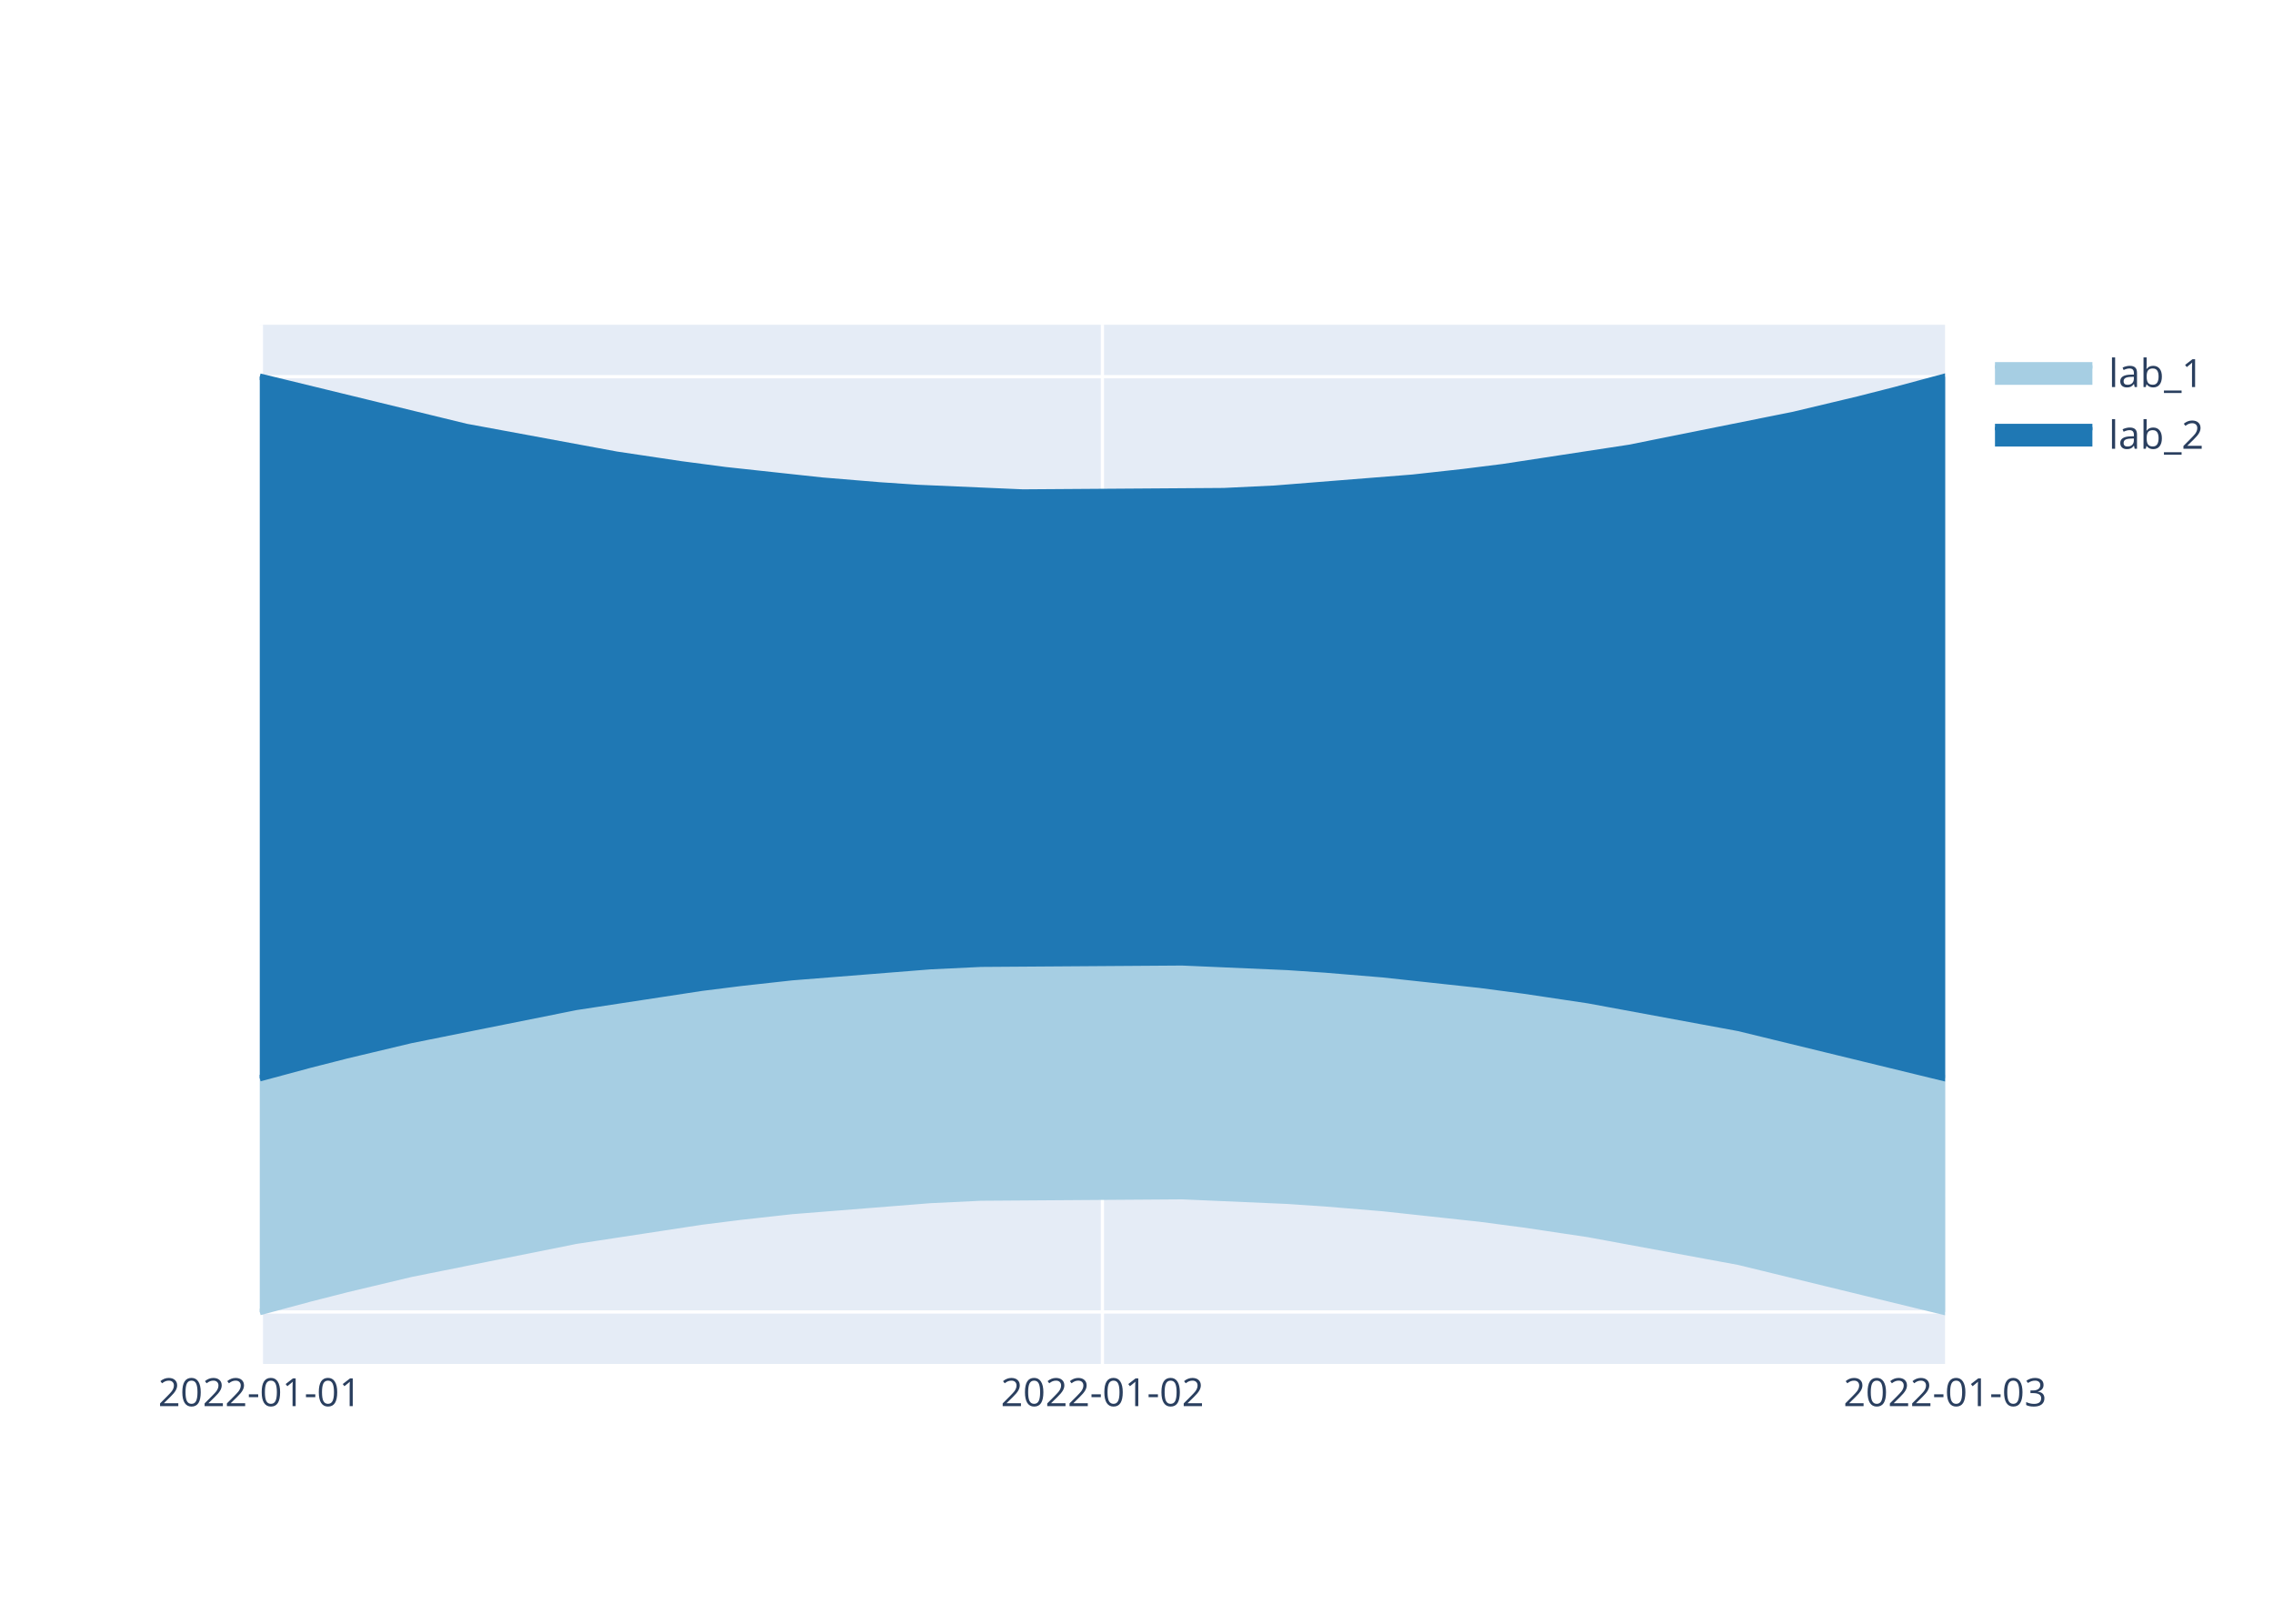
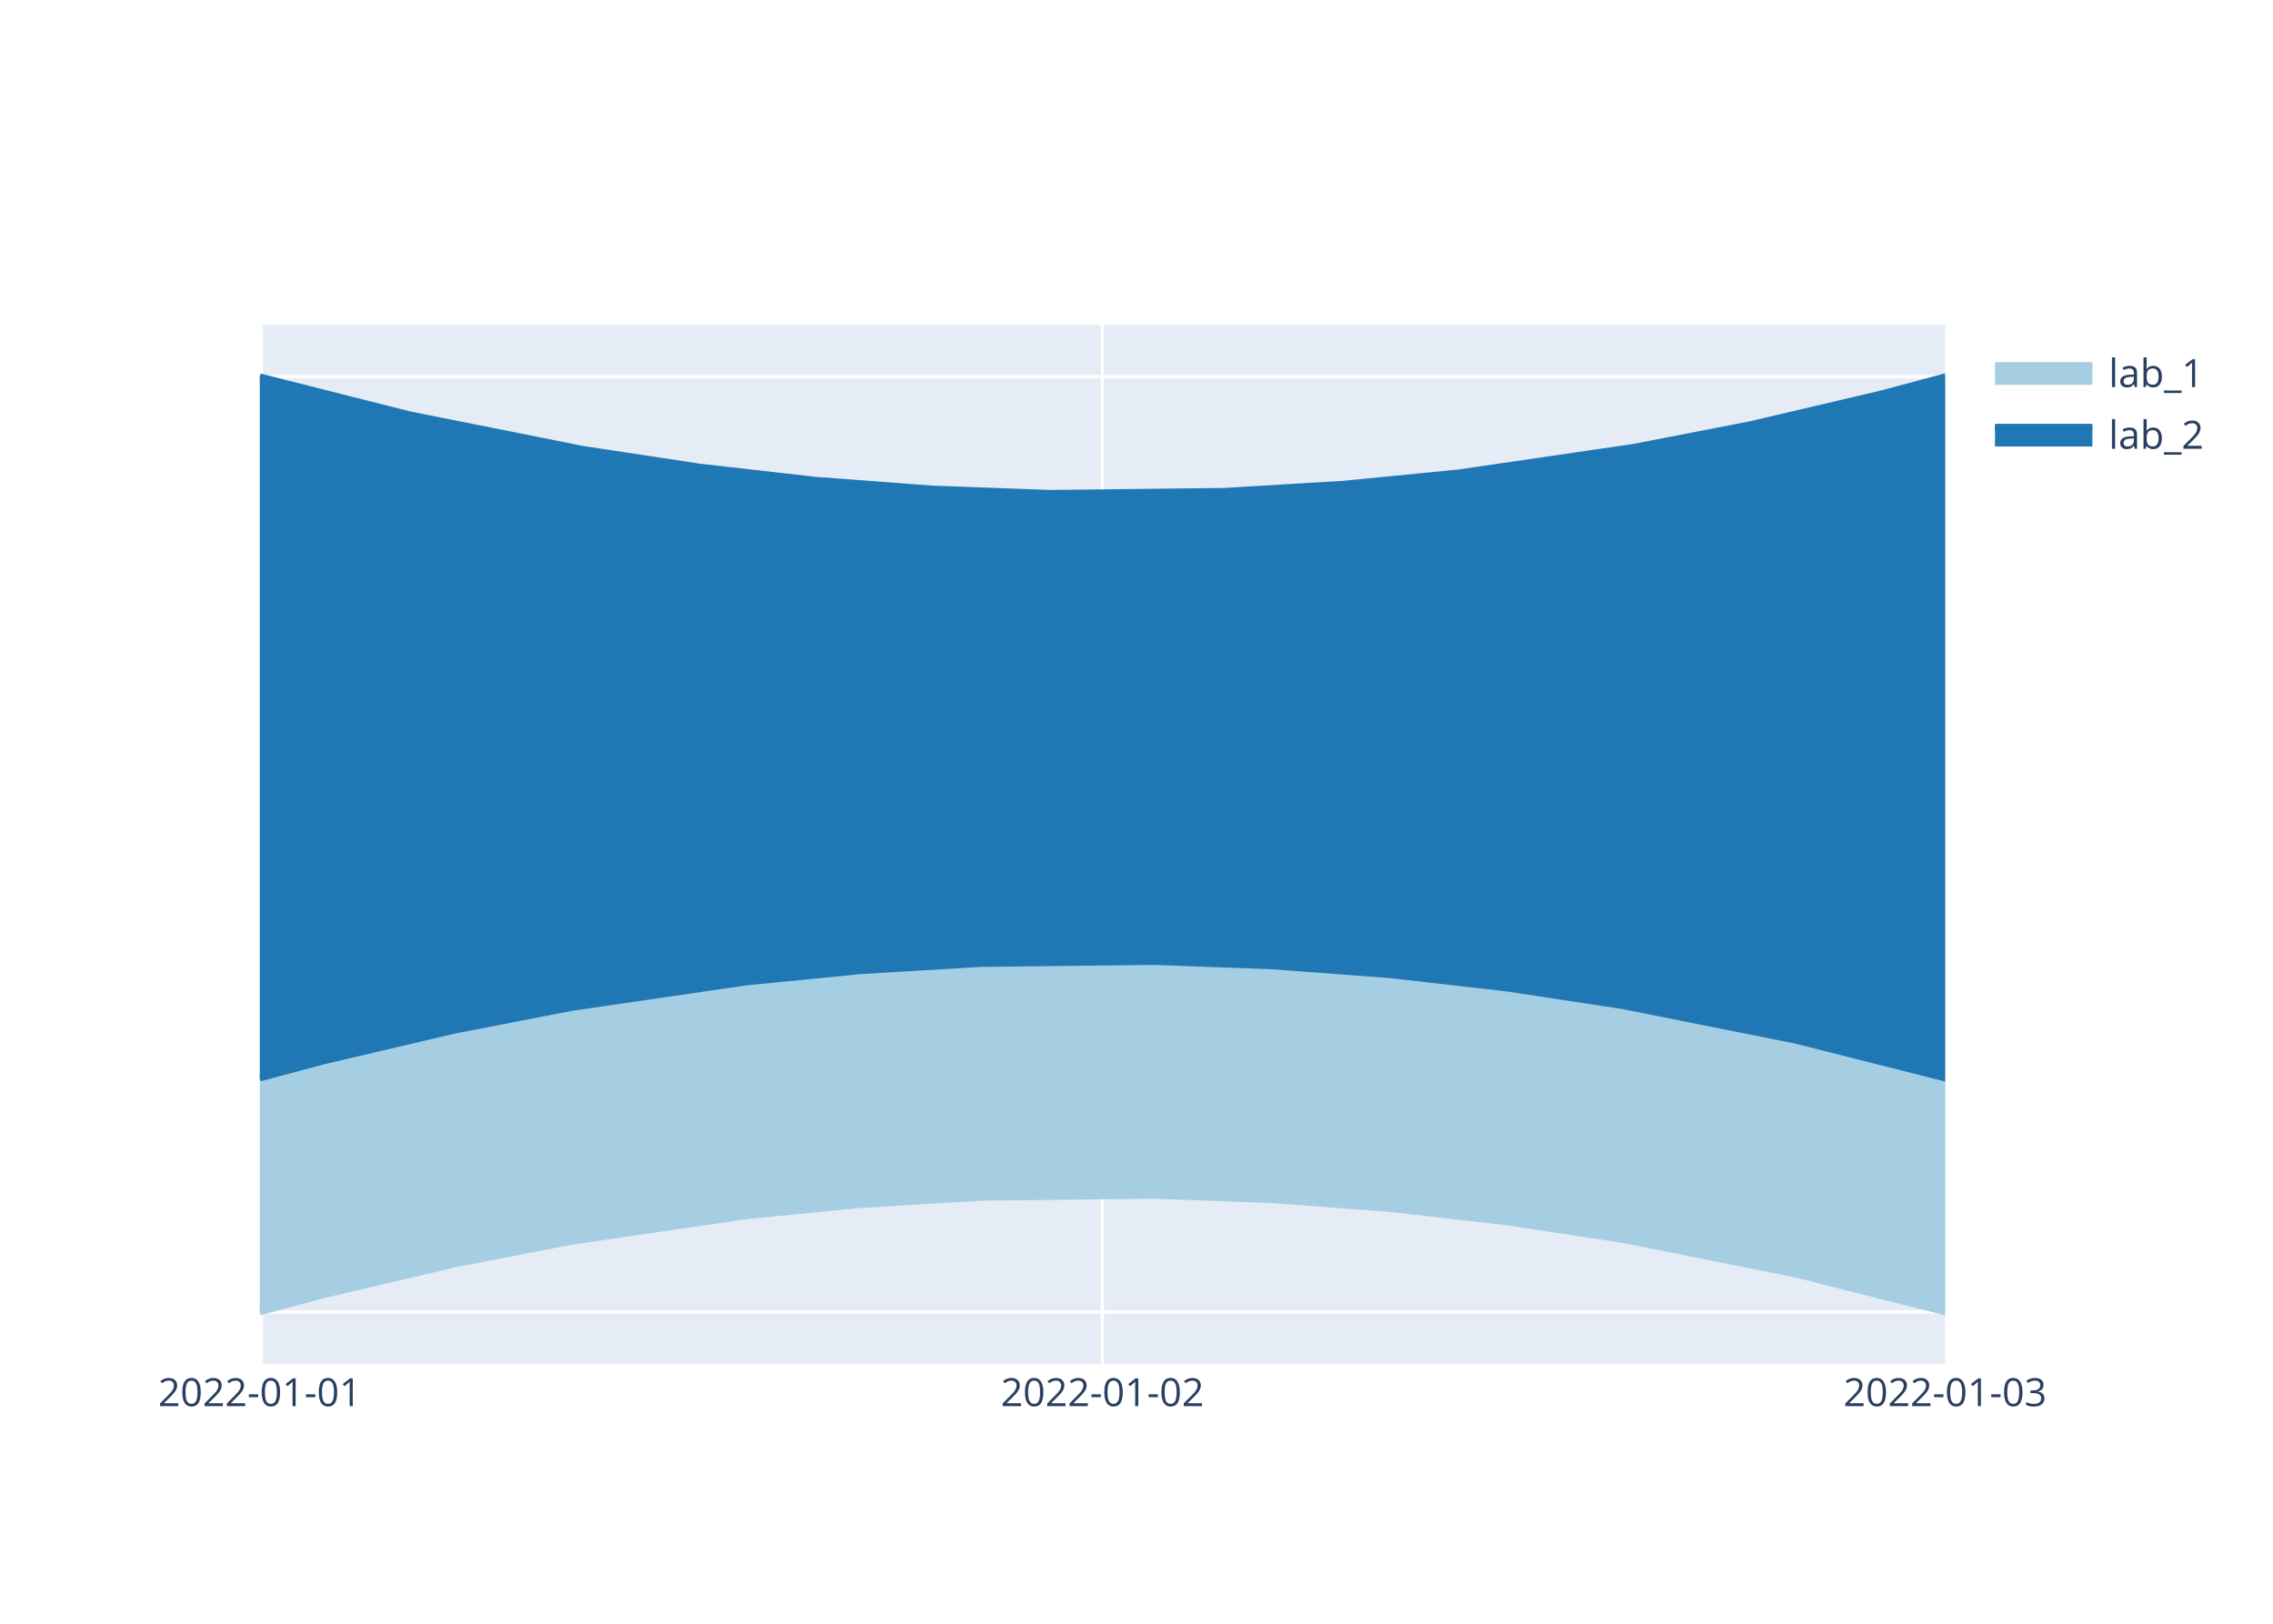
<svg xmlns="http://www.w3.org/2000/svg" class="main-svg" width="700" height="500" style="" viewBox="0 0 700 500">
  <rect x="0" y="0" width="700" height="500" style="fill: rgb(255, 255, 255); fill-opacity: 1;" />
-   <defs id="defs-422783">
+   <defs id="defs-f13979">
    <g class="clips">
-       <clipPath id="clip422783xyplot" class="plotclip">
+       <clipPath id="clipf13979xyplot" class="plotclip">
        <rect width="519" height="320" />
      </clipPath>
-       <clipPath class="axesclip" id="clip422783x">
+       <clipPath class="axesclip" id="clipf13979x">
        <rect x="80" y="0" width="519" height="500" />
      </clipPath>
-       <clipPath class="axesclip" id="clip422783y">
+       <clipPath class="axesclip" id="clipf13979y">
        <rect x="0" y="100" width="700" height="320" />
      </clipPath>
-       <clipPath class="axesclip" id="clip422783xy">
+       <clipPath class="axesclip" id="clipf13979xy">
        <rect x="80" y="100" width="519" height="320" />
      </clipPath>
    </g>
    <g class="gradients" />
    <g class="patterns" />
  </defs>
  <g class="bglayer">
    <rect class="bg" x="80" y="100" width="519" height="320" style="fill: rgb(229, 236, 246); fill-opacity: 1; stroke-width: 0;" />
  </g>
  <g class="layer-below">
    <g class="imagelayer" />
    <g class="shapelayer" />
  </g>
  <g class="cartesianlayer">
    <g class="subplot xy">
      <g class="layer-subplot">
        <g class="shapelayer" />
        <g class="imagelayer" />
      </g>
      <g class="minor-gridlayer">
        <g class="x" />
        <g class="y" />
      </g>
      <g class="gridlayer">
        <g class="x">
          <path class="xgrid crisp" transform="translate(339.5,0)" d="M0,100v320" style="stroke: rgb(255, 255, 255); stroke-opacity: 1; stroke-width: 1px;" />
        </g>
        <g class="y">
          <path class="ygrid crisp" transform="translate(0,404)" d="M80,0h519" style="stroke: rgb(255, 255, 255); stroke-opacity: 1; stroke-width: 1px;" />
          <path class="ygrid crisp" transform="translate(0,368)" d="M80,0h519" style="stroke: rgb(255, 255, 255); stroke-opacity: 1; stroke-width: 1px;" />
          <path class="ygrid crisp" transform="translate(0,332)" d="M80,0h519" style="stroke: rgb(255, 255, 255); stroke-opacity: 1; stroke-width: 1px;" />
          <path class="ygrid crisp" transform="translate(0,296)" d="M80,0h519" style="stroke: rgb(255, 255, 255); stroke-opacity: 1; stroke-width: 1px;" />
          <path class="ygrid crisp" transform="translate(0,224)" d="M80,0h519" style="stroke: rgb(255, 255, 255); stroke-opacity: 1; stroke-width: 1px;" />
          <path class="ygrid crisp" transform="translate(0,188)" d="M80,0h519" style="stroke: rgb(255, 255, 255); stroke-opacity: 1; stroke-width: 1px;" />
          <path class="ygrid crisp" transform="translate(0,152)" d="M80,0h519" style="stroke: rgb(255, 255, 255); stroke-opacity: 1; stroke-width: 1px;" />
          <path class="ygrid crisp" transform="translate(0,116)" d="M80,0h519" style="stroke: rgb(255, 255, 255); stroke-opacity: 1; stroke-width: 1px;" />
        </g>
      </g>
      <g class="zerolinelayer">
        <path class="xzl zl crisp" transform="translate(80,0)" d="M0,100v320" style="stroke: rgb(255, 255, 255); stroke-opacity: 1; stroke-width: 2px;" />
        <path class="yzl zl crisp" transform="translate(0,260)" d="M80,0h519" style="stroke: rgb(255, 255, 255); stroke-opacity: 1; stroke-width: 2px;" />
      </g>
      <path class="xlines-below" />
      <path class="ylines-below" />
      <g class="overlines-below" />
      <g class="xaxislayer-below" />
      <g class="yaxislayer-below" />
      <g class="overaxes-below" />
-       <g class="plot" transform="translate(80,100)" clip-path="url(#clip422783xyplot)">
+       <g class="plot" transform="translate(80,100)" clip-path="url(#clipf13979xyplot)">
        <g class="scatterlayer mlayer">
-           <g class="trace scatter trace03fa18" style="stroke-miterlimit: 2; opacity: 1;">
+           <g class="trace scatter tracef43725" style="stroke-miterlimit: 2; opacity: 1;">
            <g class="fills">
              <g>
-                 <path class="js-fill" d="M0,232L63.58,216.52L63.64,216.51L110.09,207.93L110.14,207.93L130.02,204.96L130.07,204.96L143.67,203.17L143.73,203.17L173.31,199.97L173.36,199.97L191.11,198.5L191.17,198.5L202.59,197.73L202.64,197.73L234.97,196.32L235.03,196.32L297.05,196.75L297.11,196.76L312.73,197.51L312.78,197.52L355.24,200.9L355.29,200.91L370.86,202.63L370.91,202.64L382.9,204.14L382.96,204.15L421.68,210.06L421.73,210.07L472.54,220.26L472.6,220.28L492.58,225.04L492.63,225.06L503.95,227.94L504,227.96L519,232L519,304L455.42,288.52L455.36,288.51L408.91,279.93L408.86,279.93L388.98,276.96L388.93,276.96L375.33,275.17L375.27,275.17L345.69,271.97L345.64,271.97L327.89,270.5L327.83,270.5L316.41,269.73L316.36,269.73L284.03,268.32L283.97,268.32L221.95,268.75L221.89,268.76L206.27,269.51L206.22,269.52L163.76,272.9L163.71,272.91L148.14,274.63L148.09,274.64L136.1,276.14L136.04,276.15L97.32,282.06L97.27,282.07L46.46,292.26L46.4,292.28L26.42,297.04L26.37,297.06L15.05,299.94L15,299.96L0,304Z" style="fill: rgb(166, 206, 227); fill-opacity: 1; stroke-width: 0;" />
+                 <path class="js-fill" d="M0,232L45.72,220.43L46.24,220.31L99.23,209.73L99.75,209.64L135.08,204.28L135.59,204.21L170.92,200.19L171.44,200.15L206.77,197.49L207.29,197.46L243.14,196.14L243.65,196.13L296.65,196.74L297.17,196.76L333.53,198.93L334.05,198.97L368.86,202.39L369.38,202.45L422.89,210.27L423.41,210.36L458.74,217.22L459.26,217.33L498.74,226.6L499.26,226.73L519,232L519,304L473.28,292.43L472.76,292.31L419.77,281.73L419.25,281.64L383.92,276.28L383.41,276.21L348.08,272.19L347.56,272.15L312.23,269.49L311.71,269.46L275.86,268.14L275.35,268.13L222.35,268.74L221.83,268.76L185.47,270.93L184.95,270.97L150.14,274.39L149.62,274.45L96.11,282.27L95.59,282.36L60.26,289.22L59.74,289.33L20.26,298.6L19.74,298.73L0,304Z" style="fill: rgb(166, 206, 227); fill-opacity: 1; stroke-width: 0;" />
              </g>
            </g>
            <g class="errorbars" />
            <g class="lines">
-               <path class="js-line" d="M0,232L63.58,216.52L63.64,216.51L110.09,207.93L110.14,207.93L130.02,204.96L130.07,204.96L143.67,203.17L143.73,203.17L173.31,199.97L173.36,199.97L191.11,198.5L191.17,198.5L202.59,197.73L202.64,197.73L234.97,196.32L235.03,196.32L297.05,196.75L297.11,196.76L312.73,197.51L312.78,197.52L355.24,200.9L355.29,200.91L370.86,202.63L370.91,202.64L382.9,204.14L382.96,204.15L421.68,210.06L421.73,210.07L472.54,220.26L472.6,220.28L492.58,225.04L492.63,225.06L503.95,227.94L504,227.96L519,232L519,304L455.42,288.52L455.36,288.51L408.91,279.93L408.86,279.93L388.98,276.96L388.93,276.96L375.33,275.17L375.27,275.17L345.69,271.97L345.64,271.97L327.89,270.5L327.83,270.5L316.41,269.73L316.36,269.73L284.03,268.32L283.97,268.32L221.95,268.75L221.89,268.76L206.27,269.51L206.22,269.52L163.76,272.9L163.71,272.91L148.14,274.63L148.09,274.64L136.1,276.14L136.04,276.15L97.32,282.06L97.27,282.07L46.46,292.26L46.4,292.28L26.42,297.04L26.37,297.06L15.05,299.94L15,299.96L0,304" style="vector-effect: none; fill: none; stroke: rgb(166, 206, 227); stroke-opacity: 1; stroke-width: 2px; opacity: 1;" />
+               <path class="js-line" d="M0,232L45.72,220.43L46.24,220.31L99.23,209.73L99.75,209.64L135.08,204.28L135.59,204.21L170.92,200.19L171.44,200.15L206.77,197.49L207.29,197.46L243.14,196.14L243.65,196.13L296.65,196.74L297.17,196.76L333.53,198.93L334.05,198.97L368.86,202.39L369.38,202.45L422.89,210.27L423.41,210.36L458.74,217.22L459.26,217.33L498.74,226.6L499.26,226.73L519,232L519,304L473.28,292.43L472.76,292.31L419.77,281.73L419.25,281.64L383.92,276.28L383.41,276.21L348.08,272.19L347.56,272.15L312.23,269.49L311.71,269.46L275.86,268.14L275.35,268.13L222.35,268.74L221.83,268.76L185.47,270.93L184.95,270.97L150.14,274.39L149.62,274.45L96.11,282.27L95.59,282.36L60.26,289.22L59.74,289.33L20.26,298.6L19.74,298.73L0,304" style="vector-effect: none; fill: none; stroke: rgb(166, 206, 227); stroke-opacity: 1; stroke-width: 2px; opacity: 1;" />
            </g>
            <g class="points" />
            <g class="text" />
          </g>
-           <g class="trace scatter trace62a56b" style="stroke-miterlimit: 2; opacity: 1;">
+           <g class="trace scatter trace37738f" style="stroke-miterlimit: 2; opacity: 1;">
            <g class="fills">
              <g>
-                 <path class="js-fill" d="M0,16L63.58,31.48L63.64,31.49L110.09,40.07L110.14,40.07L130.02,43.04L130.07,43.04L143.67,44.83L143.73,44.83L173.31,48.03L173.36,48.03L191.11,49.5L191.17,49.5L202.59,50.27L202.64,50.27L234.97,51.68L235.03,51.68L297.05,51.25L297.11,51.24L312.73,50.49L312.78,50.48L355.24,47.1L355.29,47.09L370.86,45.37L370.91,45.36L382.9,43.86L382.96,43.85L421.68,37.94L421.73,37.93L472.54,27.74L472.6,27.72L492.58,22.96L492.63,22.94L503.95,20.06L504,20.04L519,16L519,232L455.42,216.52L455.36,216.51L408.91,207.93L408.86,207.93L388.98,204.96L388.93,204.96L375.33,203.17L375.27,203.17L345.69,199.97L345.64,199.97L327.89,198.5L327.83,198.5L316.41,197.73L316.36,197.73L284.03,196.32L283.97,196.32L221.95,196.75L221.89,196.76L206.27,197.51L206.22,197.52L163.76,200.9L163.71,200.91L148.14,202.63L148.09,202.64L136.1,204.14L136.04,204.15L97.32,210.06L97.27,210.07L46.46,220.26L46.4,220.28L26.42,225.04L26.37,225.06L15.05,227.94L15,227.96L0,232Z" style="fill: rgb(31, 120, 180); fill-opacity: 1; stroke-width: 0;" />
+                 <path class="js-fill" d="M0,16L45.72,27.57L46.24,27.69L99.23,38.27L99.75,38.36L135.08,43.72L135.59,43.79L170.92,47.81L171.44,47.85L206.77,50.51L207.29,50.54L243.14,51.86L243.65,51.87L296.65,51.26L297.17,51.24L333.53,49.07L334.05,49.03L368.86,45.61L369.38,45.55L422.89,37.73L423.41,37.64L458.74,30.78L459.26,30.67L498.74,21.4L499.26,21.27L519,16L519,232L473.28,220.43L472.76,220.31L419.77,209.73L419.25,209.64L383.92,204.28L383.41,204.21L348.08,200.19L347.56,200.15L312.23,197.49L311.71,197.46L275.86,196.14L275.35,196.13L222.35,196.74L221.83,196.76L185.47,198.93L184.95,198.97L150.14,202.39L149.62,202.45L96.11,210.27L95.59,210.36L60.26,217.22L59.74,217.33L20.26,226.6L19.74,226.73L0,232Z" style="fill: rgb(31, 120, 180); fill-opacity: 1; stroke-width: 0;" />
              </g>
            </g>
            <g class="errorbars" />
            <g class="lines">
-               <path class="js-line" d="M0,16L63.58,31.48L63.64,31.49L110.09,40.07L110.14,40.07L130.02,43.04L130.07,43.04L143.67,44.83L143.73,44.83L173.31,48.03L173.36,48.03L191.11,49.5L191.17,49.5L202.59,50.27L202.64,50.27L234.97,51.68L235.03,51.68L297.05,51.25L297.11,51.24L312.73,50.49L312.78,50.48L355.24,47.1L355.29,47.09L370.86,45.37L370.91,45.36L382.9,43.86L382.96,43.85L421.68,37.94L421.73,37.93L472.54,27.74L472.6,27.72L492.58,22.96L492.63,22.94L503.95,20.06L504,20.04L519,16L519,232L455.42,216.52L455.36,216.51L408.91,207.93L408.86,207.93L388.98,204.96L388.93,204.96L375.33,203.17L375.27,203.17L345.69,199.97L345.64,199.97L327.89,198.5L327.83,198.5L316.41,197.73L316.36,197.73L284.03,196.32L283.97,196.32L221.95,196.75L221.89,196.76L206.27,197.51L206.22,197.52L163.76,200.9L163.71,200.91L148.14,202.63L148.09,202.64L136.1,204.14L136.04,204.15L97.32,210.06L97.27,210.07L46.46,220.26L46.4,220.28L26.42,225.04L26.37,225.06L15.05,227.94L15,227.96L0,232" style="vector-effect: none; fill: none; stroke: rgb(31, 120, 180); stroke-opacity: 1; stroke-width: 2px; opacity: 1;" />
+               <path class="js-line" d="M0,16L45.72,27.57L46.24,27.69L99.23,38.27L99.75,38.36L135.08,43.72L135.59,43.79L170.92,47.81L171.44,47.85L206.77,50.51L207.29,50.54L243.14,51.86L243.65,51.87L296.65,51.26L297.17,51.24L333.53,49.07L334.05,49.03L368.86,45.61L369.38,45.55L422.89,37.73L423.41,37.64L458.74,30.78L459.26,30.67L498.74,21.4L499.26,21.27L519,16L519,232L473.28,220.43L472.76,220.31L419.77,209.73L419.25,209.64L383.92,204.28L383.41,204.21L348.08,200.19L347.56,200.15L312.23,197.49L311.71,197.46L275.86,196.14L275.35,196.13L222.35,196.74L221.83,196.76L185.47,198.93L184.95,198.97L150.14,202.39L149.62,202.45L96.11,210.27L95.59,210.36L60.26,217.22L59.74,217.33L20.26,226.6L19.74,226.73L0,232" style="vector-effect: none; fill: none; stroke: rgb(31, 120, 180); stroke-opacity: 1; stroke-width: 2px; opacity: 1;" />
            </g>
            <g class="points" />
            <g class="text" />
          </g>
        </g>
      </g>
      <g class="overplot" />
      <path class="xlines-above crisp" d="M0,0" style="fill: none;" />
      <path class="ylines-above crisp" d="M0,0" style="fill: none;" />
      <g class="overlines-above" />
      <g class="xaxislayer-above">
        <g class="xtick">
          <text text-anchor="middle" x="0" y="433" transform="translate(80,0)" style="font-family: 'Open Sans', verdana, arial, sans-serif; font-size: 12px; fill: rgb(42, 63, 95); fill-opacity: 1; white-space: pre; opacity: 1;">2022-01-01</text>
        </g>
        <g class="xtick">
          <text text-anchor="middle" x="0" y="433" style="font-family: 'Open Sans', verdana, arial, sans-serif; font-size: 12px; fill: rgb(42, 63, 95); fill-opacity: 1; white-space: pre; opacity: 1;" transform="translate(339.5,0)">2022-01-02</text>
        </g>
        <g class="xtick">
          <text text-anchor="middle" x="0" y="433" style="font-family: 'Open Sans', verdana, arial, sans-serif; font-size: 12px; fill: rgb(42, 63, 95); fill-opacity: 1; white-space: pre; opacity: 1;" transform="translate(599,0)">2022-01-03</text>
        </g>
      </g>
      <g class="yaxislayer-above" />
      <g class="overaxes-above" />
    </g>
  </g>
  <g class="polarlayer" />
  <g class="smithlayer" />
  <g class="ternarylayer" />
  <g class="geolayer" />
  <g class="funnelarealayer" />
  <g class="pielayer" />
  <g class="iciclelayer" />
  <g class="treemaplayer" />
  <g class="sunburstlayer" />
  <g class="glimages" />
-   <defs id="topdefs-422783">
+   <defs id="topdefs-f13979">
    <g class="clips" />
-     <clipPath id="legend422783">
+     <clipPath id="legendf13979">
      <rect width="79" height="48" x="0" y="0" />
    </clipPath>
  </defs>
  <g class="layer-above">
    <g class="imagelayer" />
    <g class="shapelayer" />
  </g>
  <g class="infolayer">
    <g class="legend" pointer-events="all" transform="translate(609.38,100)">
      <rect class="bg" shape-rendering="crispEdges" style="stroke: rgb(68, 68, 68); stroke-opacity: 1; fill: rgb(255, 255, 255); fill-opacity: 1; stroke-width: 0px;" width="79" height="48" x="0" y="0" />
-       <g class="scrollbox" transform="" clip-path="url(#legend422783)">
+       <g class="scrollbox" transform="" clip-path="url(#legendf13979)">
        <g class="groups">
          <g class="traces" transform="translate(0,14.5)" style="opacity: 1;">
            <text class="legendtext" text-anchor="start" x="40" y="4.68" style="font-family: 'Open Sans', verdana, arial, sans-serif; font-size: 12px; fill: rgb(42, 63, 95); fill-opacity: 1; white-space: pre;">lab_1</text>
            <g class="layers" style="opacity: 1;">
              <g class="legendfill">
                <path class="js-fill" d="M5,-2h30v6h-30z" style="stroke-width: 0; fill: rgb(166, 206, 227); fill-opacity: 1;" />
              </g>
              <g class="legendlines">
                <path class="js-line" d="M5,-2h30" style="fill: none; stroke: rgb(166, 206, 227); stroke-opacity: 1; stroke-width: 2px;" />
              </g>
              <g class="legendsymbols">
                <g class="legendpoints" />
              </g>
            </g>
            <rect class="legendtoggle" x="0" y="-9.5" width="73.234" height="19" style="fill: rgb(0, 0, 0); fill-opacity: 0;" />
          </g>
          <g class="traces" transform="translate(0,33.5)" style="opacity: 1;">
            <text class="legendtext" text-anchor="start" x="40" y="4.68" style="font-family: 'Open Sans', verdana, arial, sans-serif; font-size: 12px; fill: rgb(42, 63, 95); fill-opacity: 1; white-space: pre;">lab_2</text>
            <g class="layers" style="opacity: 1;">
              <g class="legendfill">
                <path class="js-fill" d="M5,-2h30v6h-30z" style="stroke-width: 0; fill: rgb(31, 120, 180); fill-opacity: 1;" />
              </g>
              <g class="legendlines">
                <path class="js-line" d="M5,-2h30" style="fill: none; stroke: rgb(31, 120, 180); stroke-opacity: 1; stroke-width: 2px;" />
              </g>
              <g class="legendsymbols">
                <g class="legendpoints" />
              </g>
            </g>
            <rect class="legendtoggle" x="0" y="-9.5" width="73.234" height="19" style="fill: rgb(0, 0, 0); fill-opacity: 0;" />
          </g>
        </g>
      </g>
      <rect class="scrollbar" rx="20" ry="3" width="0" height="0" style="fill: rgb(128, 139, 164); fill-opacity: 1;" x="0" y="0" />
    </g>
    <g class="g-gtitle" />
    <g class="g-xtitle" />
    <g class="g-ytitle" />
  </g>
</svg>
